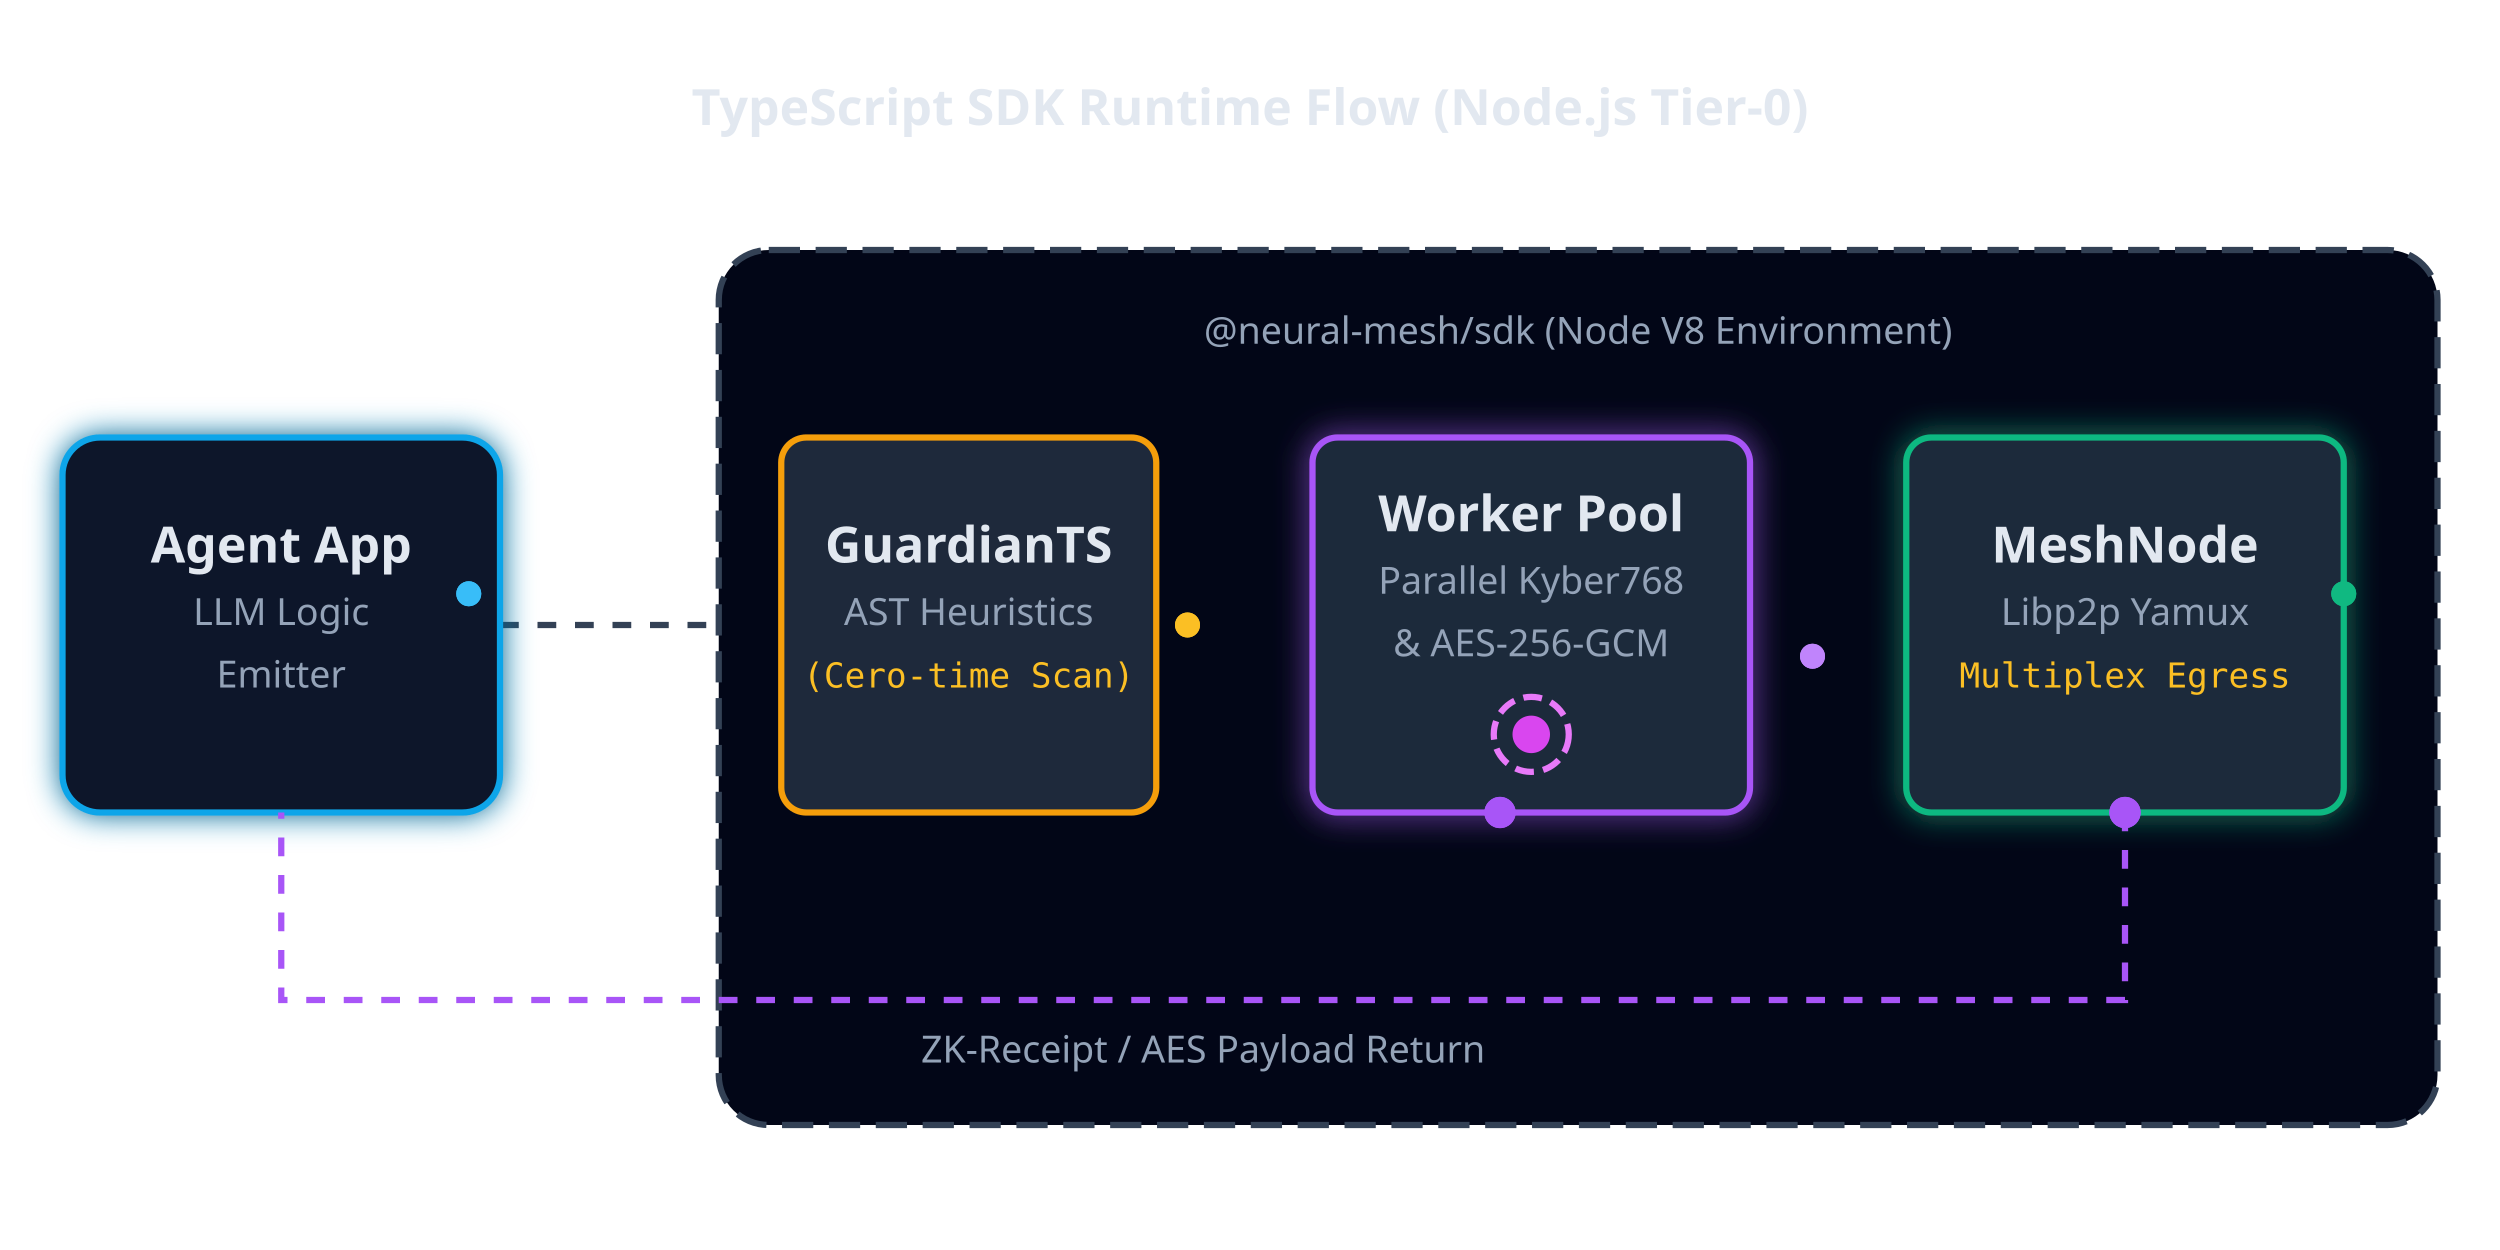
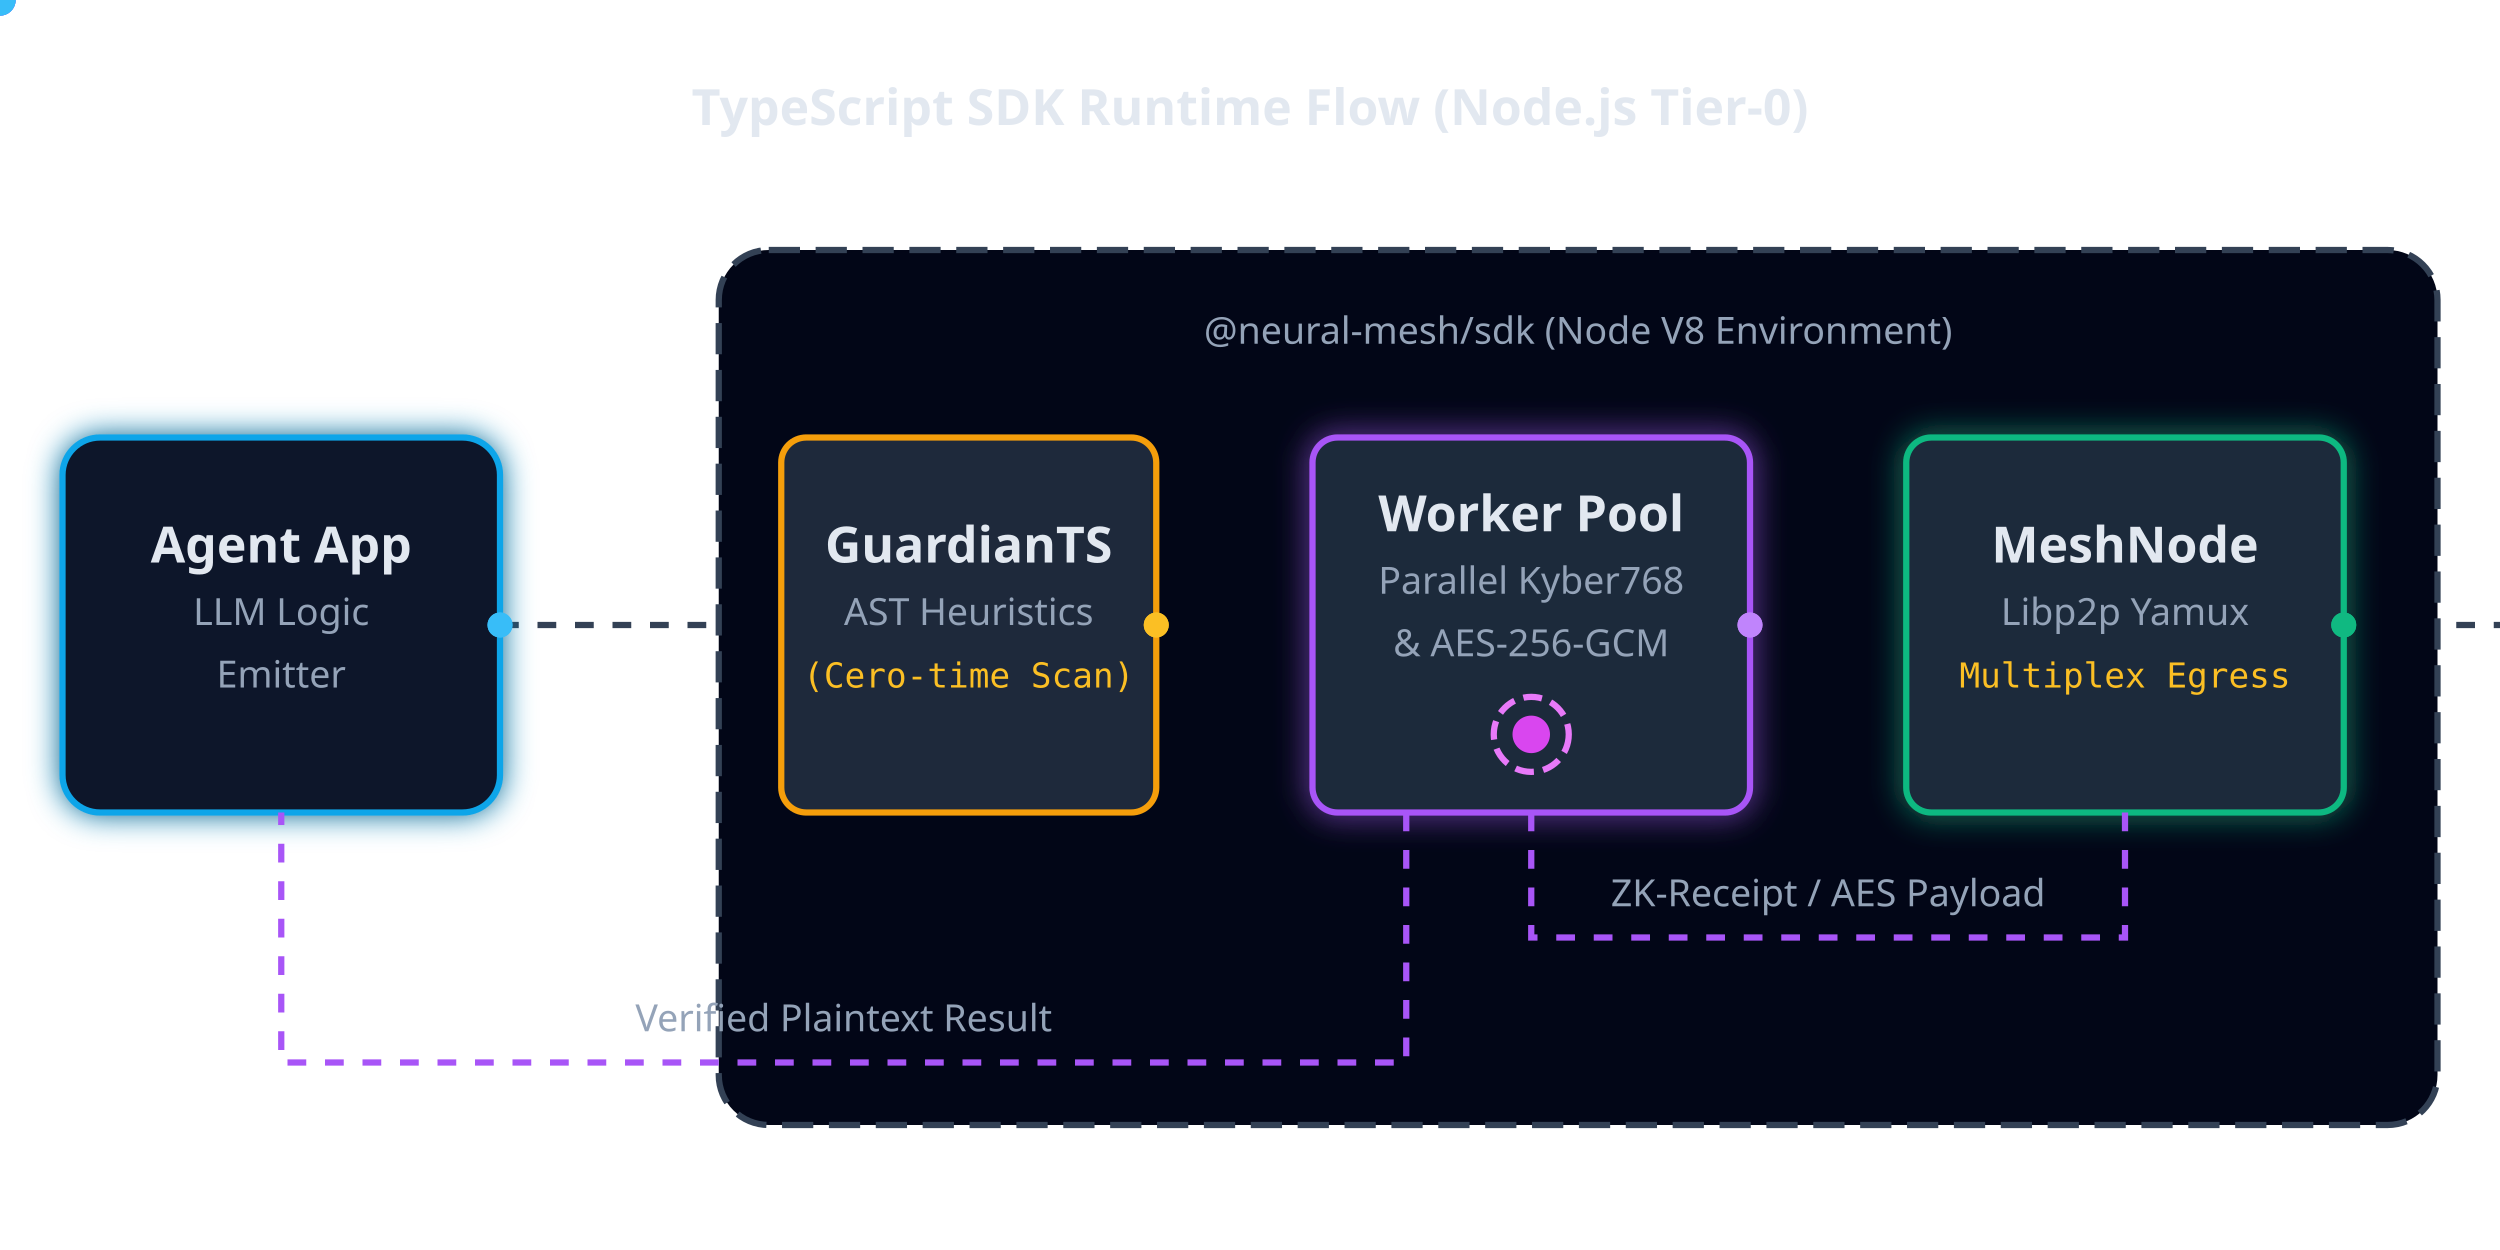
<svg xmlns="http://www.w3.org/2000/svg" viewBox="0 0 800 400" width="100%" height="auto">
  <defs>
    <filter id="glow-agent-d" x="-20%" y="-20%" width="140%" height="140%">
      <feGaussianBlur stdDeviation="5" result="blur" />
      <feMerge>
        <feMergeNode in="blur" />
        <feMergeNode in="SourceGraphic" />
      </feMerge>
    </filter>
    <filter id="glow-worker-d" x="-20%" y="-20%" width="140%" height="140%">
      <feGaussianBlur stdDeviation="5" result="blur" />
      <feMerge>
        <feMergeNode in="blur" />
        <feMergeNode in="SourceGraphic" />
      </feMerge>
    </filter>
    <filter id="glow-mesh-d" x="-20%" y="-20%" width="140%" height="140%">
      <feGaussianBlur stdDeviation="5" result="blur" />
      <feMerge>
        <feMergeNode in="blur" />
        <feMergeNode in="SourceGraphic" />
      </feMerge>
    </filter>
  </defs>
  <style>
        .text-title-d {
            font-family: system-ui, sans-serif;
            font-weight: 700;
            font-size: 16px;
            fill: #e2e8f0;
        }

        .text-sub-d {
            font-family: system-ui, sans-serif;
            font-weight: 500;
            font-size: 12px;
            fill: #94a3b8;
        }

        .text-tiny-d {
            font-family: monospace;
            font-size: 11px;
            fill: #fbbf24;
        }

        .conn-line-d {
            stroke: #334155;
            stroke-width: 2;
            stroke-dasharray: 6, 6;
            animation: dashAnimD 20s linear infinite;
        }

+         .conn-line-rx-d {
+             stroke: #a855f7;
+             stroke-width: 2;
+             stroke-dasharray: 6, 6;
+             animation: dashAnimD 20s linear infinite;
+         }
+ 
        @keyframes dashAnimD {
            to {
                stroke-dashoffset: -400;
            }
        }

-         @keyframes moveTxD {
+         @keyframes move90-d {
            0% {
                transform: translateX(0px);
                opacity: 0;
            }

            10% {
                opacity: 1;
            }

            90% {
                opacity: 1;
            }

            100% {
-                 transform: translateX(200px);
-                 opacity: 0;
-             }
-         }
- 
-         @keyframes moveRxD {
+                 transform: translateX(90px);
+                 opacity: 0;
+             }
+         }
+ 
+         @keyframes move50-d {
            0% {
                transform: translateX(0px);
                opacity: 0;
            }

            10% {
                opacity: 1;
            }

            90% {
                opacity: 1;
            }

            100% {
-                 transform: translateX(-200px);
-                 opacity: 0;
-             }
-         }
- 
-         .p-tx1-d {
-             animation: moveTxD 1.5s linear infinite;
-         }
- 
-         .p-tx2-d {
-             animation: moveTxD 1.5s linear infinite -0.75s;
-         }
- 
-         .p-rx1-d {
-             animation: moveRxD 1.5s linear infinite;
-         }
- 
-         .p-rx2-d {
-             animation: moveRxD 1.5s linear infinite -0.75s;
+                 transform: translateX(50px);
+                 opacity: 0;
+             }
+         }
+ 
+         @keyframes moveReturn-d {
+             0% {
+                 transform: translateX(0px);
+                 opacity: 0;
+             }
+ 
+             2% {
+                 opacity: 1;
+             }
+ 
+             98% {
+                 opacity: 1;
+             }
+ 
+             100% {
+                 transform: translateX(-590px);
+                 opacity: 0;
+             }
+         }
+ 
+         @keyframes rxPath1-d {
+             0% {
+                 transform: translate(680px, 260px);
+                 opacity: 0;
+             }
+ 
+             2% {
+                 opacity: 1;
+             }
+ 
+             14.8% {
+                 transform: translate(680px, 300px);
+             }
+ 
+             85.2% {
+                 transform: translate(490px, 300px);
+             }
+ 
+             98% {
+                 opacity: 1;
+             }
+ 
+             100% {
+                 transform: translate(490px, 260px);
+                 opacity: 0;
+             }
+         }
+ 
+         @keyframes rxPath2-d {
+             0% {
+                 transform: translate(450px, 260px);
+                 opacity: 0;
+             }
+ 
+             2% {
+                 opacity: 1;
+             }
+ 
+             15.4% {
+                 transform: translate(450px, 340px);
+             }
+ 
+             84.6% {
+                 transform: translate(90px, 340px);
+             }
+ 
+             98% {
+                 opacity: 1;
+             }
+ 
+             100% {
+                 transform: translate(90px, 260px);
+                 opacity: 0;
+             }
+         }
+ 
+         .anim-90-1-d {
+             animation: move90-d 1.5s linear infinite;
+         }
+ 
+         .anim-90-2-d {
+             animation: move90-d 1.5s linear infinite 0.75s;
+         }
+ 
+         .anim-50-1-d {
+             animation: move50-d 1s linear infinite;
+         }
+ 
+         .anim-50-2-d {
+             animation: move50-d 1s linear infinite 0.5s;
+         }
+ 
+         .anim-ret-1-d {
+             animation: moveReturn-d 3s linear infinite;
+         }
+ 
+         .anim-ret-2-d {
+             animation: moveReturn-d 3s linear infinite 1.5s;
+         }
+ 
+         .anim-r1-1-d {
+             animation: rxPath1-d 2s linear infinite;
+         }
+ 
+         .anim-r1-2-d {
+             animation: rxPath1-d 2s linear infinite 1s;
+         }
+ 
+         .anim-r2-1-d {
+             animation: rxPath2-d 3.5s linear infinite;
+         }
+ 
+         .anim-r2-2-d {
+             animation: rxPath2-d 3.5s linear infinite 1.75s;
        }

        @keyframes spinGearD {
            100% {
                transform: rotate(360deg);
            }
        }

        .spin-d {
            transform-box: fill-box;
            transform-origin: center;
            animation: spinGearD 3s linear infinite;
        }
    </style>
  <text x="400" y="40" class="text-title-d" text-anchor="middle" font-size="20" fill="#38bdf8">TypeScript SDK Runtime
        Flow (Node.js Tier-0)</text>
-   <line x1="160" y1="200" x2="330" y2="200" class="conn-line-d" />
-   <line x1="490" y1="200" x2="630" y2="200" class="conn-line-d" />
+   <line x1="160" y1="200" x2="250" y2="200" class="conn-line-d" />
+   <line x1="370" y1="200" x2="420" y2="200" class="conn-line-d" />
+   <line x1="560" y1="200" x2="610" y2="200" class="conn-line-d" />
+   <line x1="750" y1="200" x2="800" y2="200" class="conn-line-d" />
  <rect x="20" y="140" width="140" height="120" rx="12" fill="#0f172a" stroke="#0ea5e9" stroke-width="2" filter="url(#glow-agent-d)" />
  <text x="90" y="180" class="text-title-d" text-anchor="middle">Agent App</text>
  <text x="90" y="200" class="text-sub-d" text-anchor="middle">LLM Logic</text>
  <text x="90" y="220" class="text-sub-d" text-anchor="middle">Emitter</text>
  <rect x="230" y="80" width="550" height="280" rx="16" fill="#020617" stroke="#334155" stroke-width="2" stroke-dasharray="10 5" />
  <text x="505" y="110" class="text-sub-d" text-anchor="middle" fill="#94a3b8">@neural-mesh/sdk (Node V8
        Environment)</text>
  <rect x="250" y="140" width="120" height="120" rx="8" fill="#1e293b" stroke="#f59e0b" stroke-width="2" />
  <text x="310" y="180" class="text-title-d" text-anchor="middle" fill="#fbbf24">GuardianTS</text>
  <text x="310" y="200" class="text-sub-d" text-anchor="middle">AST Heuristics</text>
  <text x="310" y="220" class="text-tiny-d" text-anchor="middle">(Cero-time Scan)</text>
  <rect x="420" y="140" width="140" height="120" rx="8" fill="#1e293b" stroke="#a855f7" stroke-width="2" filter="url(#glow-worker-d)" />
  <text x="490" y="170" class="text-title-d" text-anchor="middle" fill="#c084fc">Worker Pool</text>
  <text x="490" y="190" class="text-sub-d" text-anchor="middle">Parallel Kyber768</text>
  <text x="490" y="210" class="text-sub-d" text-anchor="middle">&amp; AES-256-GCM</text>
  <g transform="translate(490, 235)">
    <g class="spin-d">
      <circle cx="0" cy="0" r="12" fill="none" stroke="#e879f9" stroke-width="2" stroke-dasharray="6 3" />
      <circle cx="0" cy="0" r="6" fill="#d946ef" />
    </g>
  </g>
  <rect x="610" y="140" width="140" height="120" rx="8" fill="#1e293b" stroke="#10b981" stroke-width="2" filter="url(#glow-mesh-d)" />
  <text x="680" y="180" class="text-title-d" text-anchor="middle" fill="#34d399">MeshNode</text>
  <text x="680" y="200" class="text-sub-d" text-anchor="middle">Libp2p Yamux</text>
  <text x="680" y="220" class="text-tiny-d" text-anchor="middle" fill="#6ee7b7">Multiplex Egress</text>
-   <circle cx="150" cy="190" r="4" fill="#38bdf8" class="p-tx1-d" />
-   <circle cx="150" cy="190" r="4" fill="#38bdf8" class="p-tx2-d" />
-   <circle cx="380" cy="200" r="4" fill="#fbbf24" class="p-tx1-d" />
-   <circle cx="380" cy="200" r="4" fill="#fbbf24" class="p-tx2-d" />
-   <circle cx="580" cy="210" r="4" fill="#c084fc" class="p-tx1-d" />
-   <circle cx="580" cy="210" r="4" fill="#c084fc" class="p-tx2-d" />
-   <circle cx="750" cy="190" r="4" fill="#10b981" class="p-tx1-d" />
-   <circle cx="750" cy="190" r="4" fill="#10b981" class="p-tx2-d" />
-   <path d="M 680 260 L 680 320 L 90 320 L 90 260" fill="none" stroke="#a855f7" stroke-width="2" stroke-dasharray="6 6" />
-   <text x="385" y="340" class="text-sub-d" text-anchor="middle" fill="#c084fc">ZK-Receipt / AES Payload Return</text>
-   <g transform="translate(680, 260)">
-     <circle cx="0" cy="0" r="5" fill="#a855f7" class="p-rx1-d" />
-     <circle cx="0" cy="0" r="5" fill="#a855f7" class="p-rx2-d" />
-   </g>
-   <g transform="translate(480, 260)">
-     <circle cx="0" cy="0" r="5" fill="#a855f7" class="p-rx1-d" />
-     <circle cx="0" cy="0" r="5" fill="#a855f7" class="p-rx2-d" />
-   </g>
+   <g transform="translate(160, 200)">
+     <circle cx="0" cy="0" r="4" fill="#38bdf8" class="anim-90-1-d" />
+     <circle cx="0" cy="0" r="4" fill="#38bdf8" class="anim-90-2-d" />
+   </g>
+   <g transform="translate(370, 200)">
+     <circle cx="0" cy="0" r="4" fill="#fbbf24" class="anim-50-1-d" />
+     <circle cx="0" cy="0" r="4" fill="#fbbf24" class="anim-50-2-d" />
+   </g>
+   <g transform="translate(560, 200)">
+     <circle cx="0" cy="0" r="4" fill="#c084fc" class="anim-50-1-d" />
+     <circle cx="0" cy="0" r="4" fill="#c084fc" class="anim-50-2-d" />
+   </g>
+   <g transform="translate(750, 200)">
+     <circle cx="0" cy="0" r="4" fill="#10b981" class="anim-50-1-d" />
+     <circle cx="0" cy="0" r="4" fill="#10b981" class="anim-50-2-d" />
+   </g>
+   <path d="M 680 260 L 680 300 L 490 300 L 490 260" fill="none" class="conn-line-rx-d" />
+   <text x="585" y="290" class="text-sub-d" text-anchor="middle" fill="#c084fc">ZK-Receipt / AES Payload</text>
+   <circle cx="0" cy="0" r="5" fill="#a855f7" class="anim-r1-1-d" />
+   <circle cx="0" cy="0" r="5" fill="#a855f7" class="anim-r1-2-d" />
+   <path d="M 450 260 L 450 340 L 90 340 L 90 260" fill="none" class="conn-line-rx-d" />
+   <text x="270" y="330" class="text-sub-d" text-anchor="middle" fill="#38bdf8">Verified Plaintext Result</text>
+   <circle cx="0" cy="0" r="5" fill="#38bdf8" class="anim-r2-1-d" />
+   <circle cx="0" cy="0" r="5" fill="#38bdf8" class="anim-r2-2-d" />
</svg>
